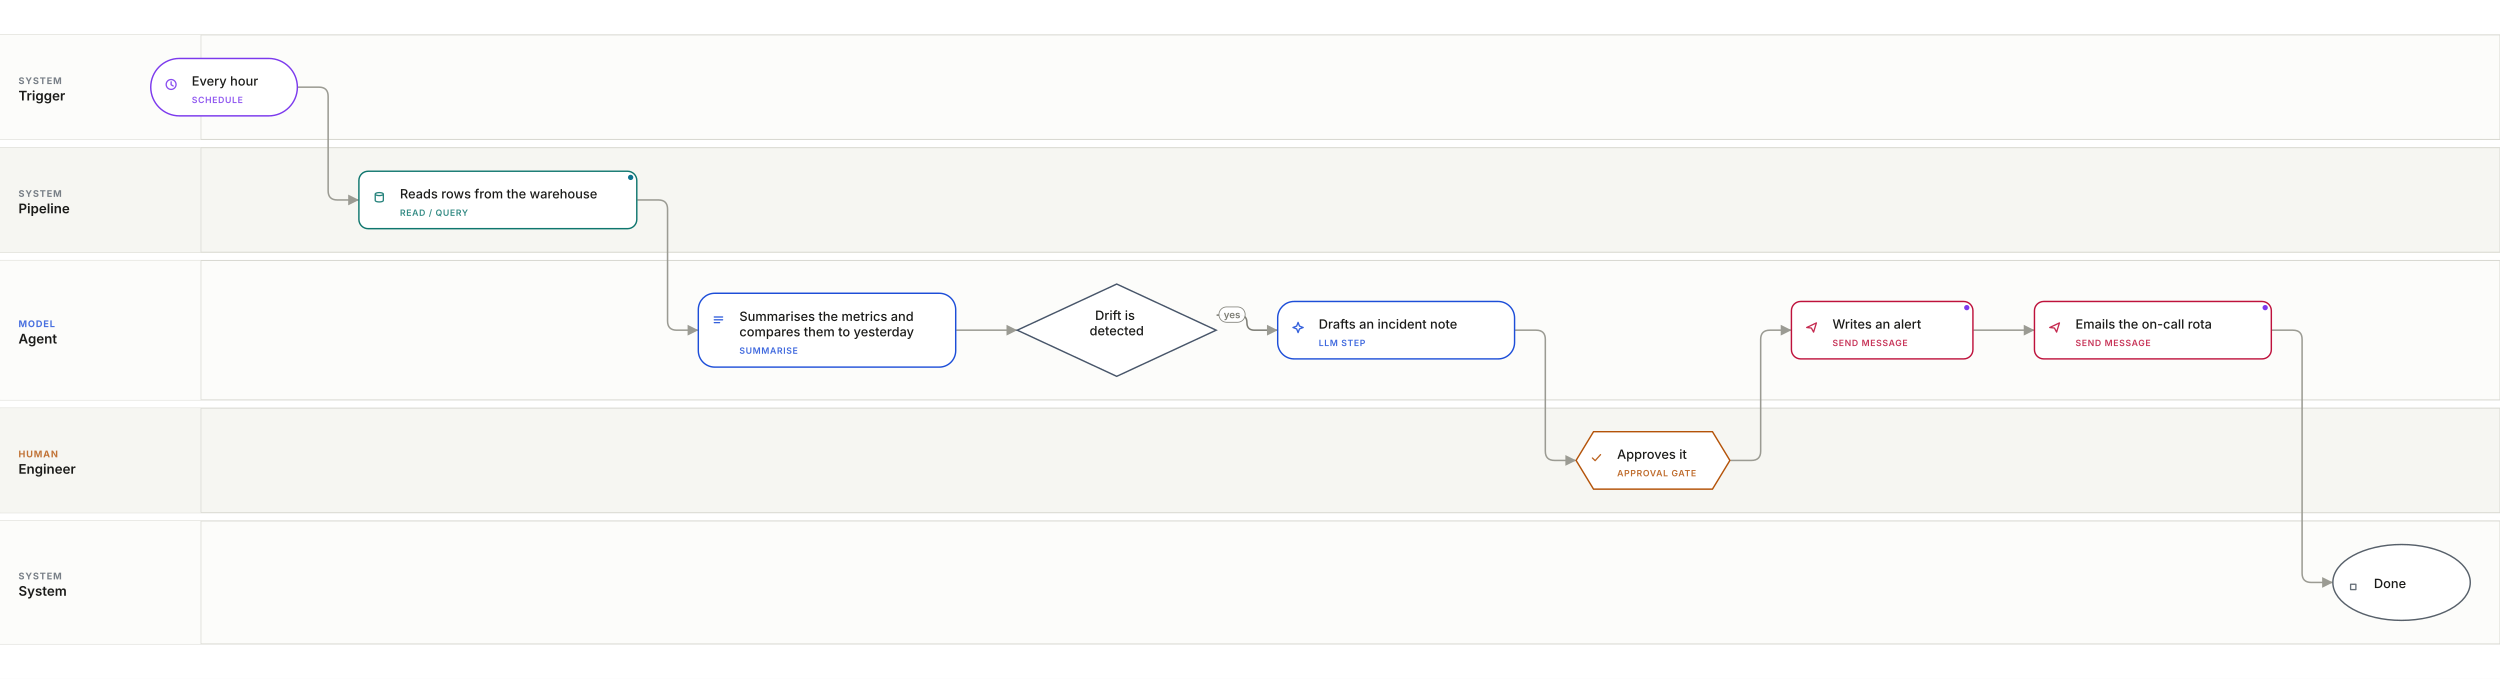
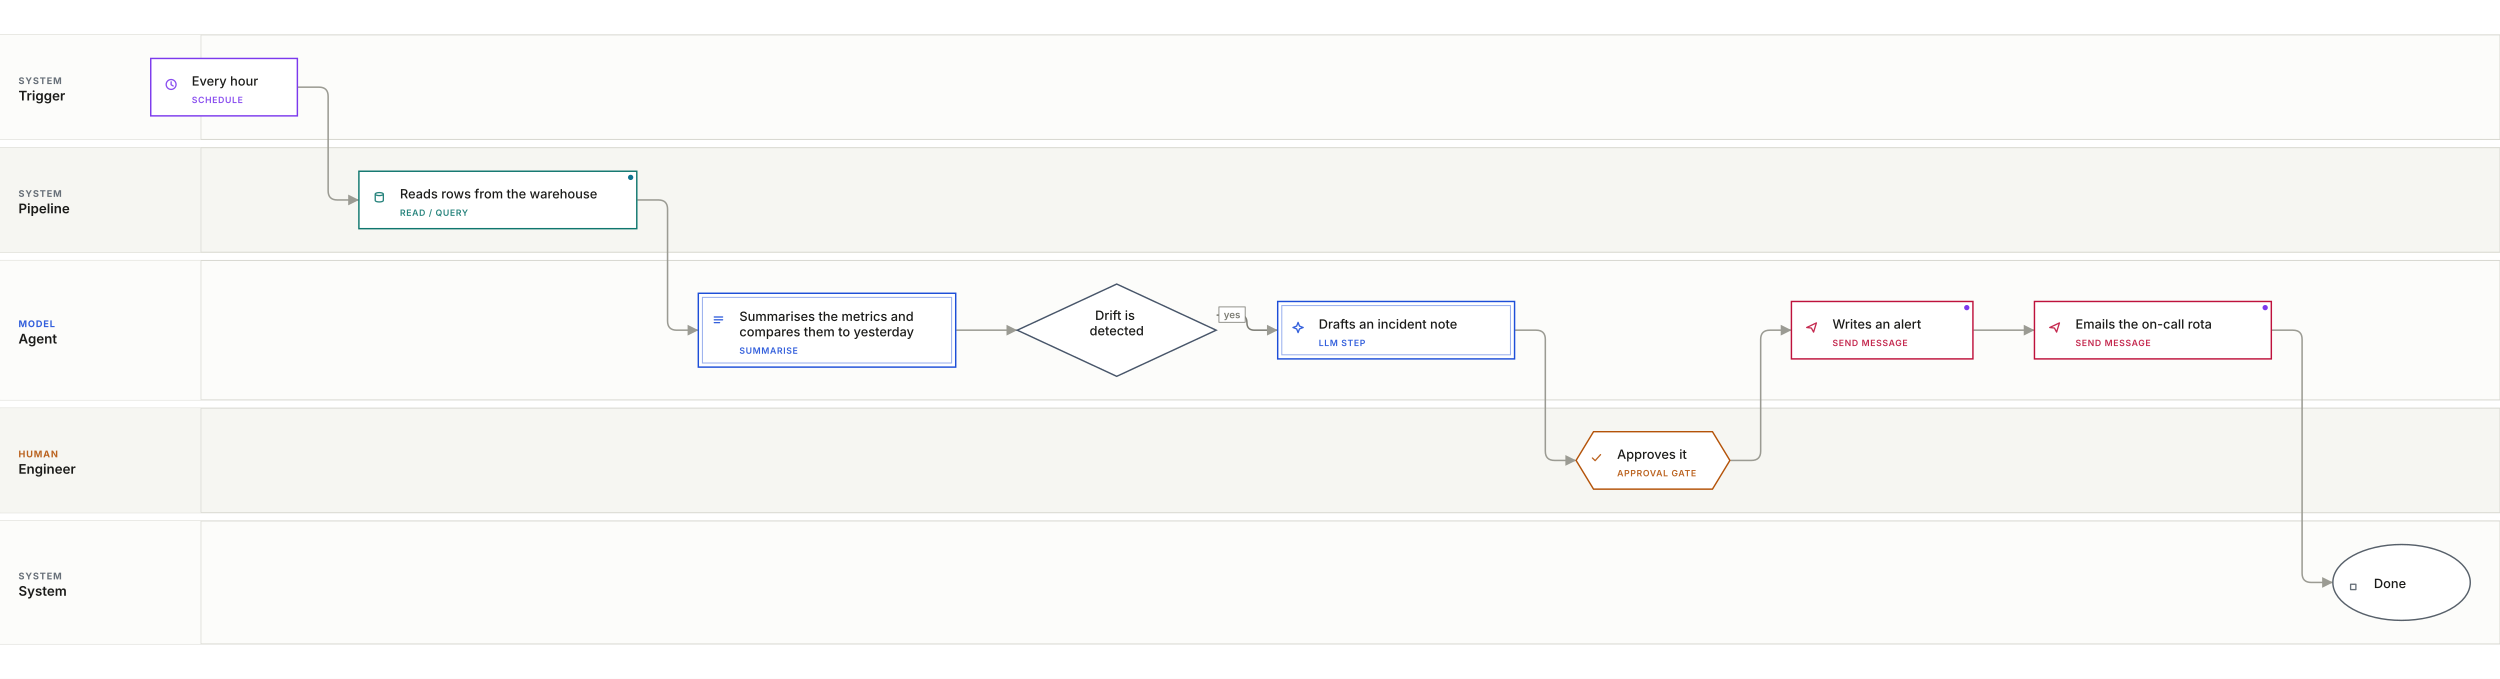
<svg xmlns="http://www.w3.org/2000/svg" width="2438" height="662" viewBox="0 0 2438 662" font-family="ui-sans-serif, -apple-system, 'Segoe UI', Inter, Roboto, sans-serif">
  <defs>
    <marker id="arrow" viewBox="0 0 10 10" refX="9" refY="5" markerWidth="7" markerHeight="7" orient="auto-start-reverse">
      <path d="M 0 0 L 10 5 L 0 10 z" fill="#9b9b93" />
    </marker>
    <marker id="arrow-select" viewBox="0 0 10 10" refX="9" refY="5" markerWidth="7" markerHeight="7" orient="auto-start-reverse">
      <path d="M 0 0 L 10 5 L 0 10 z" fill="#3b5bdb" />
    </marker>
    <marker id="arrow-danger" viewBox="0 0 10 10" refX="9" refY="5" markerWidth="7" markerHeight="7" orient="auto-start-reverse">
      <path d="M 0 0 L 10 5 L 0 10 z" fill="#b42318" />
    </marker>
  </defs>
  <rect width="2438" height="662" fill="#ffffff" />
  <g class="lane" data-lane="trigger">
    <rect x="0" y="34" width="2438" height="102" fill="#fcfcfa" stroke="#d8d8d1" stroke-width="1" />
    <rect x="0" y="34" width="196" height="102" fill="#fcfcfa" />
    <line x1="196" y1="34" x2="196" y2="136" stroke="#d8d8d1" stroke-width="1" opacity="0.7" />
-     <text x="18" y="82" font-size="9" font-weight="700" letter-spacing="0.8" fill="#57606a" opacity="0.8">SYSTEM</text>
+     <text x="18" y="82" font-size="9" font-weight="700" letter-spacing="0.8" fill="#57606a" opacity="0.9">SYSTEM</text>
    <text x="18" y="98" font-size="13" font-weight="600" fill="#1b1b19">Trigger</text>
  </g>
  <g class="lane" data-lane="pipeline">
    <rect x="0" y="144" width="2438" height="102" fill="#f6f6f2" stroke="#d8d8d1" stroke-width="1" />
    <rect x="0" y="144" width="196" height="102" fill="#f6f6f2" />
    <line x1="196" y1="144" x2="196" y2="246" stroke="#d8d8d1" stroke-width="1" opacity="0.7" />
-     <text x="18" y="192" font-size="9" font-weight="700" letter-spacing="0.8" fill="#57606a" opacity="0.8">SYSTEM</text>
+     <text x="18" y="192" font-size="9" font-weight="700" letter-spacing="0.8" fill="#57606a" opacity="0.9">SYSTEM</text>
    <text x="18" y="208" font-size="13" font-weight="600" fill="#1b1b19">Pipeline</text>
  </g>
  <g class="lane" data-lane="agent">
    <rect x="0" y="254" width="2438" height="136" fill="#fcfcfa" stroke="#d8d8d1" stroke-width="1" />
    <rect x="0" y="254" width="196" height="136" fill="#fcfcfa" />
    <line x1="196" y1="254" x2="196" y2="390" stroke="#d8d8d1" stroke-width="1" opacity="0.7" />
-     <text x="18" y="319" font-size="9" font-weight="700" letter-spacing="0.8" fill="#1d4ed8" opacity="0.8">MODEL</text>
+     <text x="18" y="319" font-size="9" font-weight="700" letter-spacing="0.8" fill="#1d4ed8" opacity="0.9">MODEL</text>
    <text x="18" y="335" font-size="13" font-weight="600" fill="#1b1b19">Agent</text>
  </g>
  <g class="lane" data-lane="engineer">
    <rect x="0" y="398" width="2438" height="102" fill="#f6f6f2" stroke="#d8d8d1" stroke-width="1" />
    <rect x="0" y="398" width="196" height="102" fill="#f6f6f2" />
    <line x1="196" y1="398" x2="196" y2="500" stroke="#d8d8d1" stroke-width="1" opacity="0.7" />
-     <text x="18" y="446" font-size="9" font-weight="700" letter-spacing="0.8" fill="#b45309" opacity="0.8">HUMAN</text>
+     <text x="18" y="446" font-size="9" font-weight="700" letter-spacing="0.8" fill="#b45309" opacity="0.9">HUMAN</text>
    <text x="18" y="462" font-size="13" font-weight="600" fill="#1b1b19">Engineer</text>
  </g>
  <g class="lane" data-lane="system">
    <rect x="0" y="508" width="2438" height="120" fill="#fcfcfa" stroke="#d8d8d1" stroke-width="1" />
    <rect x="0" y="508" width="196" height="120" fill="#fcfcfa" />
    <line x1="196" y1="508" x2="196" y2="628" stroke="#d8d8d1" stroke-width="1" opacity="0.7" />
-     <text x="18" y="565" font-size="9" font-weight="700" letter-spacing="0.8" fill="#57606a" opacity="0.8">SYSTEM</text>
+     <text x="18" y="565" font-size="9" font-weight="700" letter-spacing="0.8" fill="#57606a" opacity="0.9">SYSTEM</text>
    <text x="18" y="581" font-size="13" font-weight="600" fill="#1b1b19">System</text>
  </g>
  <g class="edge" data-edge="e1">
    <path d="M 291 85 L 311 85 Q 320 85 320 94 L 320 186 Q 320 195 329 195 L 349 195" fill="none" stroke="#9b9b93" stroke-width="1.5" stroke-linecap="round" marker-end="url(#arrow)" />
  </g>
  <g class="edge" data-edge="e2">
    <path d="M 622 195 L 642 195 Q 651 195 651 204 L 651 313 Q 651 322 660 322 L 680 322" fill="none" stroke="#9b9b93" stroke-width="1.5" stroke-linecap="round" marker-end="url(#arrow)" />
  </g>
  <g class="edge" data-edge="e3">
    <path d="M 933 322 L 962 322 L 962 322 L 991 322" fill="none" stroke="#9b9b93" stroke-width="1.5" stroke-linecap="round" marker-end="url(#arrow)" />
  </g>
  <g class="edge" data-edge="e4">
    <path d="M 1187 307.3 L 1208.6 307.3 Q 1216 307.3 1216 314.6 L 1216 314.6 Q 1216 322 1223.4 322 L 1245 322" fill="none" stroke="#7c7c74" stroke-width="1.5" stroke-linecap="round" marker-end="url(#arrow)" />
    <g class="edge-label">
-       <rect x="1188.7" y="299.3" width="25.6" height="15" rx="7.5" fill="#ffffff" stroke="#7c7c74" stroke-width="0.8" opacity="0.95" />
+       <rect x="1188.7" y="299.3" width="25.6" height="15" fill="#ffffff" stroke="#7c7c74" stroke-width="0.8" />
      <text x="1201.5" y="310.3" text-anchor="middle" font-size="9.5" font-weight="600" fill="#7c7c74">yes</text>
    </g>
  </g>
  <g class="edge" data-edge="e5">
    <path d="M 1478 322 L 1498 322 Q 1507 322 1507 331 L 1507 440 Q 1507 449 1516 449 L 1536 449" fill="none" stroke="#9b9b93" stroke-width="1.5" stroke-linecap="round" marker-end="url(#arrow)" />
  </g>
  <g class="edge" data-edge="e6">
    <path d="M 1688 449 L 1708 449 Q 1717 449 1717 440 L 1717 331 Q 1717 322 1726 322 L 1746 322" fill="none" stroke="#9b9b93" stroke-width="1.5" stroke-linecap="round" marker-end="url(#arrow)" />
  </g>
  <g class="edge" data-edge="e7">
    <path d="M 1925 322 L 1954 322 L 1954 322 L 1983 322" fill="none" stroke="#9b9b93" stroke-width="1.5" stroke-linecap="round" marker-end="url(#arrow)" />
  </g>
  <g class="edge" data-edge="e8">
    <path d="M 2216 322 L 2236 322 Q 2245 322 2245 331 L 2245 559 Q 2245 568 2254 568 L 2274 568" fill="none" stroke="#9b9b93" stroke-width="1.5" stroke-linecap="round" marker-end="url(#arrow)" />
  </g>
  <g class="node" data-node="n1" data-shape="pill" transform="translate(146,56)">
-     <rect x="1" y="1" width="143" height="56" rx="28" fill="#ffffff" stroke="#7c3aed" stroke-width="1.4" />
+     <rect x="1" y="1" width="143" height="56" fill="#ffffff" stroke="#7c3aed" stroke-width="1.4" />
    <g transform="translate(14,19.5) scale(0.86)" fill="none" stroke="#7c3aed" stroke-width="1.5" stroke-linecap="round" stroke-linejoin="round" opacity="0.9">
      <path d="M8 2.4a5.6 5.6 0 1 0 0 11.2A5.6 5.6 0 1 0 8 2.4M8 5v3.3l2.3 1.4" />
    </g>
    <text font-size="12.5" font-weight="520" fill="#1b1b19">
      <tspan x="41" y="27.5">Every hour</tspan>
    </text>
-     <text x="41" y="44.5" font-size="8.5" font-weight="600" letter-spacing="0.6" fill="#7c3aed" opacity="0.85">SCHEDULE</text>
+     <text x="41" y="44.5" font-size="8.5" font-weight="600" letter-spacing="0.6" fill="#7c3aed" opacity="0.9">SCHEDULE</text>
  </g>
  <g class="node" data-node="n2" data-shape="rect" transform="translate(349,166)">
-     <rect x="1" y="1" width="271" height="56" rx="9" fill="#ffffff" stroke="#0f766e" stroke-width="1.4" />
+     <rect x="1" y="1" width="271" height="56" fill="#ffffff" stroke="#0f766e" stroke-width="1.4" />
    <g transform="translate(14,19.5) scale(0.86)" fill="none" stroke="#0f766e" stroke-width="1.5" stroke-linecap="round" stroke-linejoin="round" opacity="0.9">
      <path d="M3.4 4.4c0-1 2.1-1.7 4.6-1.7s4.6.7 4.6 1.7v7.2c0 1-2.1 1.7-4.6 1.7s-4.6-.7-4.6-1.7Z M3.4 4.4c0 1 2.1 1.7 4.6 1.7s4.6-.7 4.6-1.7" />
    </g>
    <text font-size="12.5" font-weight="520" fill="#1b1b19">
      <tspan x="41" y="27.5">Reads rows from the warehouse</tspan>
    </text>
-     <text x="41" y="44.5" font-size="8.5" font-weight="600" letter-spacing="0.6" fill="#0f766e" opacity="0.85">READ / QUERY</text>
+     <text x="41" y="44.5" font-size="8.5" font-weight="600" letter-spacing="0.6" fill="#0f766e" opacity="0.9">READ / QUERY</text>
    <circle cx="266" cy="7" r="2.6" fill="#0e7490" />
  </g>
  <g class="node" data-node="n3" data-shape="round" transform="translate(680,285)">
-     <rect x="1" y="1" width="251" height="72" rx="16" fill="#ffffff" stroke="#1d4ed8" stroke-width="1.4" />
+     <rect x="1" y="1" width="251" height="72" fill="#ffffff" stroke="#1d4ed8" stroke-width="1.4" />
+     <rect x="5" y="5" width="243" height="64" fill="none" stroke="#1d4ed8" stroke-width="1" opacity="0.45" />
    <g transform="translate(14,20.0) scale(0.86)" fill="none" stroke="#1d4ed8" stroke-width="1.5" stroke-linecap="round" stroke-linejoin="round" opacity="0.9">
      <path d="M3 4.8h9.4 M3 8h9.4 M3 11.2h6" />
    </g>
    <text font-size="12.5" font-weight="520" fill="#1b1b19">
      <tspan x="41" y="28.0">Summarises the metrics and</tspan>
      <tspan x="41" y="43.0">compares them to yesterday</tspan>
    </text>
-     <text x="41" y="60.0" font-size="8.5" font-weight="600" letter-spacing="0.6" fill="#1d4ed8" opacity="0.85">SUMMARISE</text>
+     <text x="41" y="60.0" font-size="8.5" font-weight="600" letter-spacing="0.6" fill="#1d4ed8" opacity="0.9">SUMMARISE</text>
  </g>
  <g class="node" data-node="n4" data-shape="diamond" transform="translate(991,276)">
    <path d="M 98 1 L 195 46 L 98 91 L 1 46 Z" fill="#ffffff" stroke="#475569" stroke-width="1.4" />
    <text font-size="12.5" font-weight="520" fill="#1b1b19">
      <tspan x="98" y="36.0" text-anchor="middle">Drift is</tspan>
      <tspan x="98" y="51.0" text-anchor="middle">detected</tspan>
    </text>
  </g>
  <g class="node" data-node="n5" data-shape="round" transform="translate(1245,293)">
-     <rect x="1" y="1" width="231" height="56" rx="16" fill="#ffffff" stroke="#1d4ed8" stroke-width="1.4" />
+     <rect x="1" y="1" width="231" height="56" fill="#ffffff" stroke="#1d4ed8" stroke-width="1.4" />
+     <rect x="5" y="5" width="223" height="48" fill="none" stroke="#1d4ed8" stroke-width="1" opacity="0.45" />
    <g transform="translate(14,19.5) scale(0.86)" fill="none" stroke="#1d4ed8" stroke-width="1.5" stroke-linecap="round" stroke-linejoin="round" opacity="0.9">
      <path d="M8 2.2 9.6 6.4 13.8 8 9.6 9.6 8 13.8 6.4 9.6 2.2 8 6.4 6.4Z" />
    </g>
    <text font-size="12.5" font-weight="520" fill="#1b1b19">
      <tspan x="41" y="27.5">Drafts an incident note</tspan>
    </text>
-     <text x="41" y="44.5" font-size="8.5" font-weight="600" letter-spacing="0.6" fill="#1d4ed8" opacity="0.85">LLM STEP</text>
+     <text x="41" y="44.5" font-size="8.5" font-weight="600" letter-spacing="0.6" fill="#1d4ed8" opacity="0.9">LLM STEP</text>
  </g>
  <g class="node" data-node="n6" data-shape="hex" transform="translate(1536,420)">
    <path d="M 18 1 H 134 L 151 29 L 134 57 H 18 L 1 29 Z" fill="#ffffff" stroke="#b45309" stroke-width="1.4" />
    <g transform="translate(14,19.5) scale(0.86)" fill="none" stroke="#b45309" stroke-width="1.5" stroke-linecap="round" stroke-linejoin="round" opacity="0.9">
      <path d="M3.4 8.3 6.5 11.3 12.6 4.5" />
    </g>
    <text font-size="12.5" font-weight="520" fill="#1b1b19">
      <tspan x="41" y="27.5">Approves it</tspan>
    </text>
-     <text x="41" y="44.5" font-size="8.5" font-weight="600" letter-spacing="0.6" fill="#b45309" opacity="0.85">APPROVAL GATE</text>
+     <text x="41" y="44.5" font-size="8.5" font-weight="600" letter-spacing="0.6" fill="#b45309" opacity="0.9">APPROVAL GATE</text>
  </g>
  <g class="node" data-node="n7" data-shape="rect" transform="translate(1746,293)">
-     <rect x="1" y="1" width="177" height="56" rx="9" fill="#ffffff" stroke="#be123c" stroke-width="1.4" />
+     <rect x="1" y="1" width="177" height="56" fill="#ffffff" stroke="#be123c" stroke-width="1.4" />
    <g transform="translate(14,19.5) scale(0.86)" fill="none" stroke="#be123c" stroke-width="1.5" stroke-linecap="round" stroke-linejoin="round" opacity="0.9">
      <path d="M2.2 8 13.2 2.8 10 13.2 7.5 8.6Z" />
    </g>
    <text font-size="12.5" font-weight="520" fill="#1b1b19">
      <tspan x="41" y="27.5">Writes an alert</tspan>
    </text>
-     <text x="41" y="44.5" font-size="8.5" font-weight="600" letter-spacing="0.6" fill="#be123c" opacity="0.85">SEND MESSAGE</text>
+     <text x="41" y="44.5" font-size="8.5" font-weight="600" letter-spacing="0.6" fill="#be123c" opacity="0.9">SEND MESSAGE</text>
    <circle cx="172" cy="7" r="2.6" fill="#7c3aed" />
  </g>
  <g class="node" data-node="n8" data-shape="rect" transform="translate(1983,293)">
-     <rect x="1" y="1" width="231" height="56" rx="9" fill="#ffffff" stroke="#be123c" stroke-width="1.4" />
+     <rect x="1" y="1" width="231" height="56" fill="#ffffff" stroke="#be123c" stroke-width="1.4" />
    <g transform="translate(14,19.5) scale(0.86)" fill="none" stroke="#be123c" stroke-width="1.5" stroke-linecap="round" stroke-linejoin="round" opacity="0.9">
      <path d="M2.2 8 13.2 2.8 10 13.2 7.5 8.6Z" />
    </g>
    <text font-size="12.5" font-weight="520" fill="#1b1b19">
      <tspan x="41" y="27.5">Emails the on-call rota</tspan>
    </text>
-     <text x="41" y="44.5" font-size="8.5" font-weight="600" letter-spacing="0.6" fill="#be123c" opacity="0.85">SEND MESSAGE</text>
+     <text x="41" y="44.5" font-size="8.5" font-weight="600" letter-spacing="0.6" fill="#be123c" opacity="0.9">SEND MESSAGE</text>
    <circle cx="226" cy="7" r="2.6" fill="#7c3aed" />
  </g>
  <g class="node" data-node="n9" data-shape="circle" transform="translate(2274,530)">
    <ellipse cx="68" cy="38" rx="67" ry="37" fill="#ffffff" stroke="#57606a" stroke-width="1.4" />
    <g transform="translate(14,35.5) scale(0.86)" fill="none" stroke="#57606a" stroke-width="1.5" stroke-linecap="round" stroke-linejoin="round" opacity="0.9">
      <path d="M5 5h6v6H5Z" />
    </g>
    <text font-size="12.5" font-weight="520" fill="#1b1b19">
      <tspan x="41" y="43.5">Done</tspan>
    </text>
  </g>
</svg>
